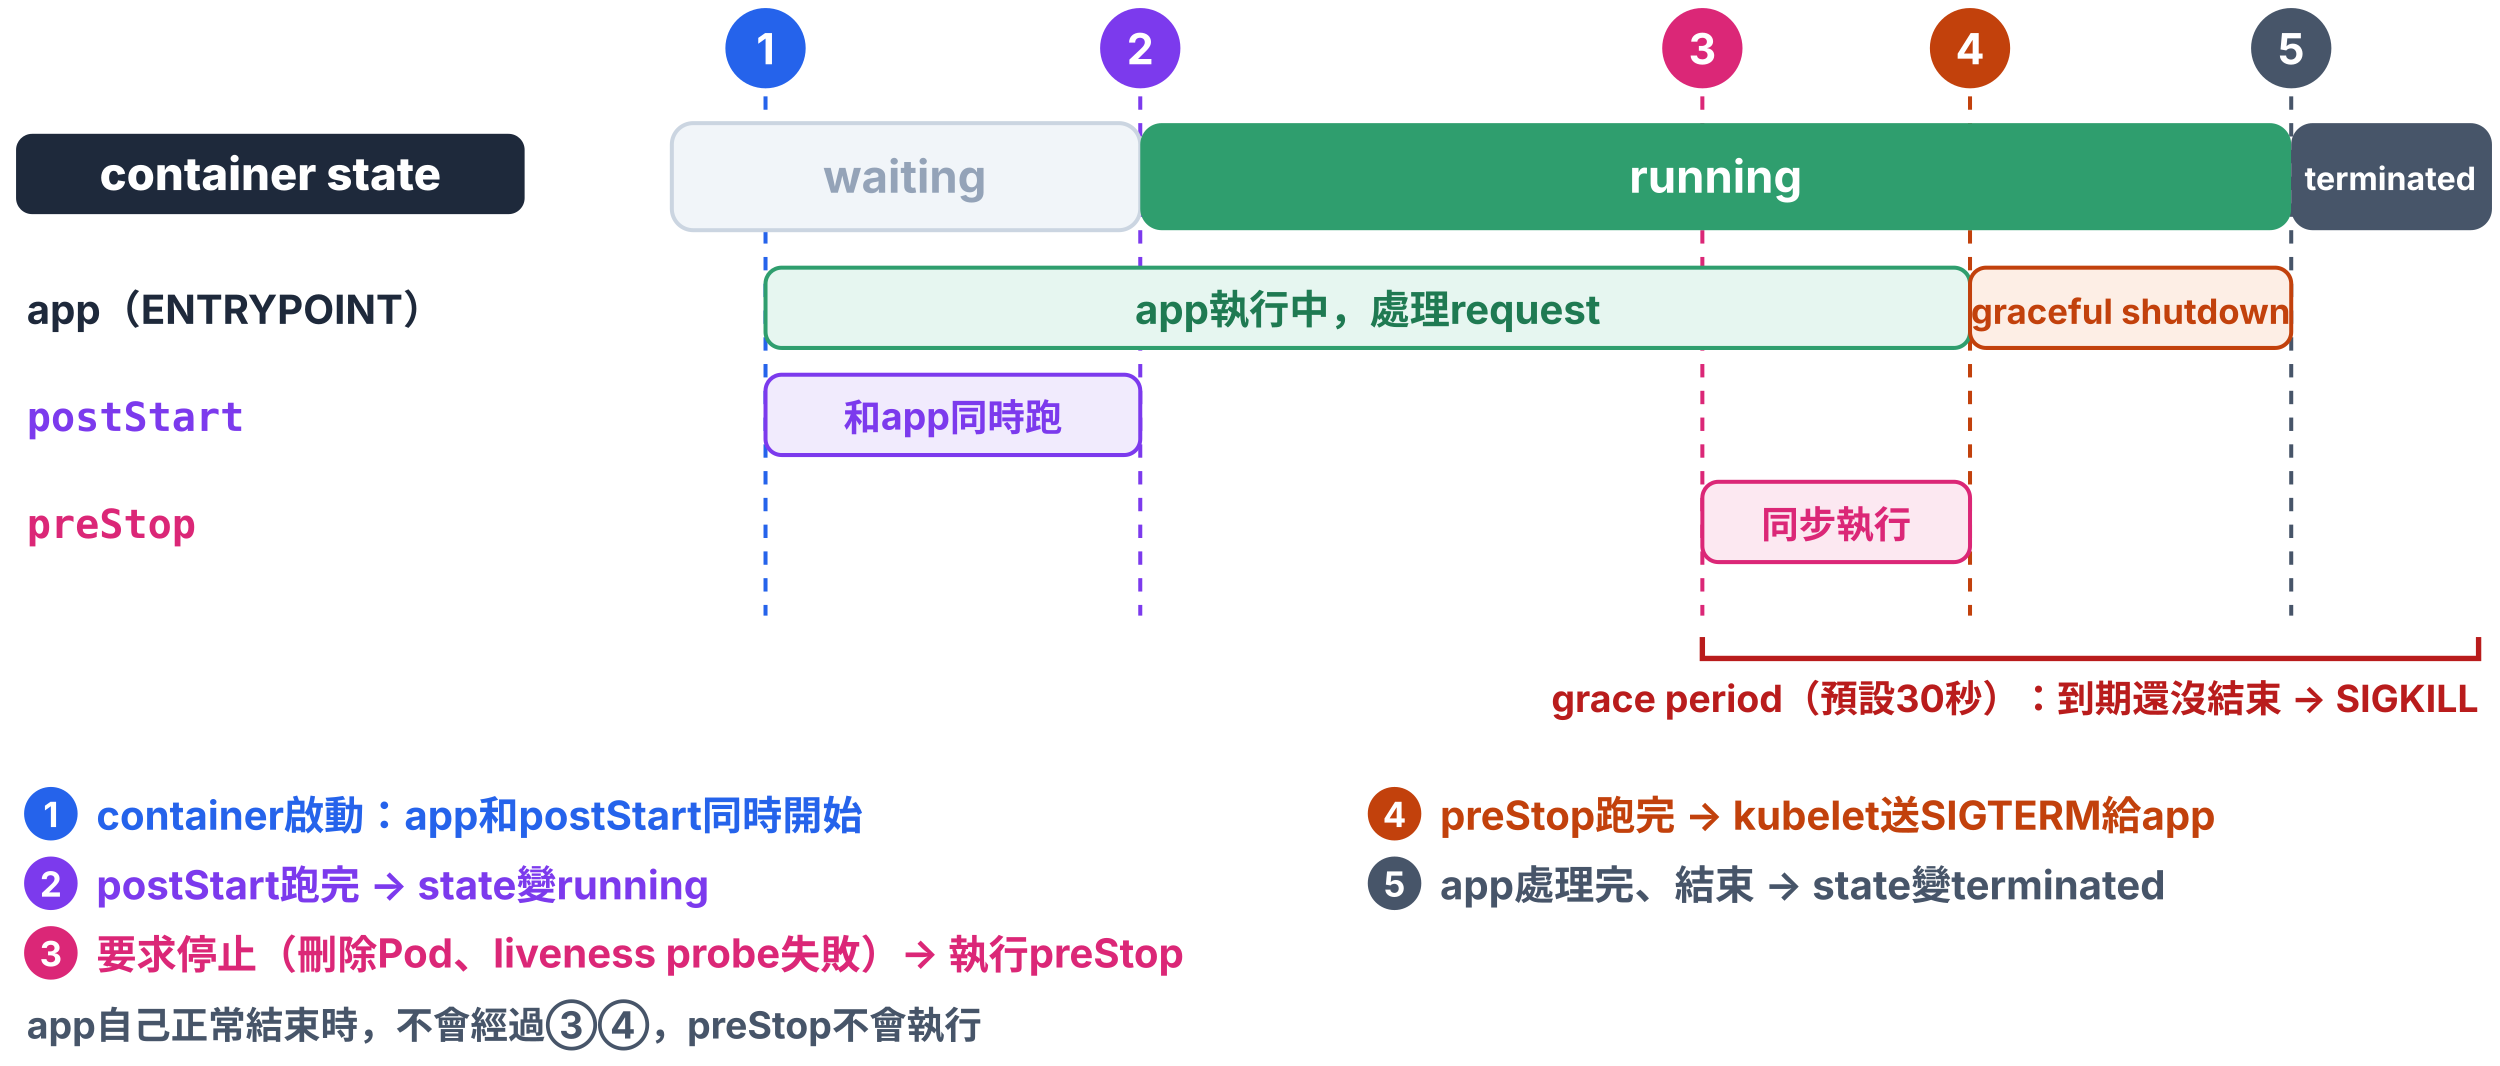
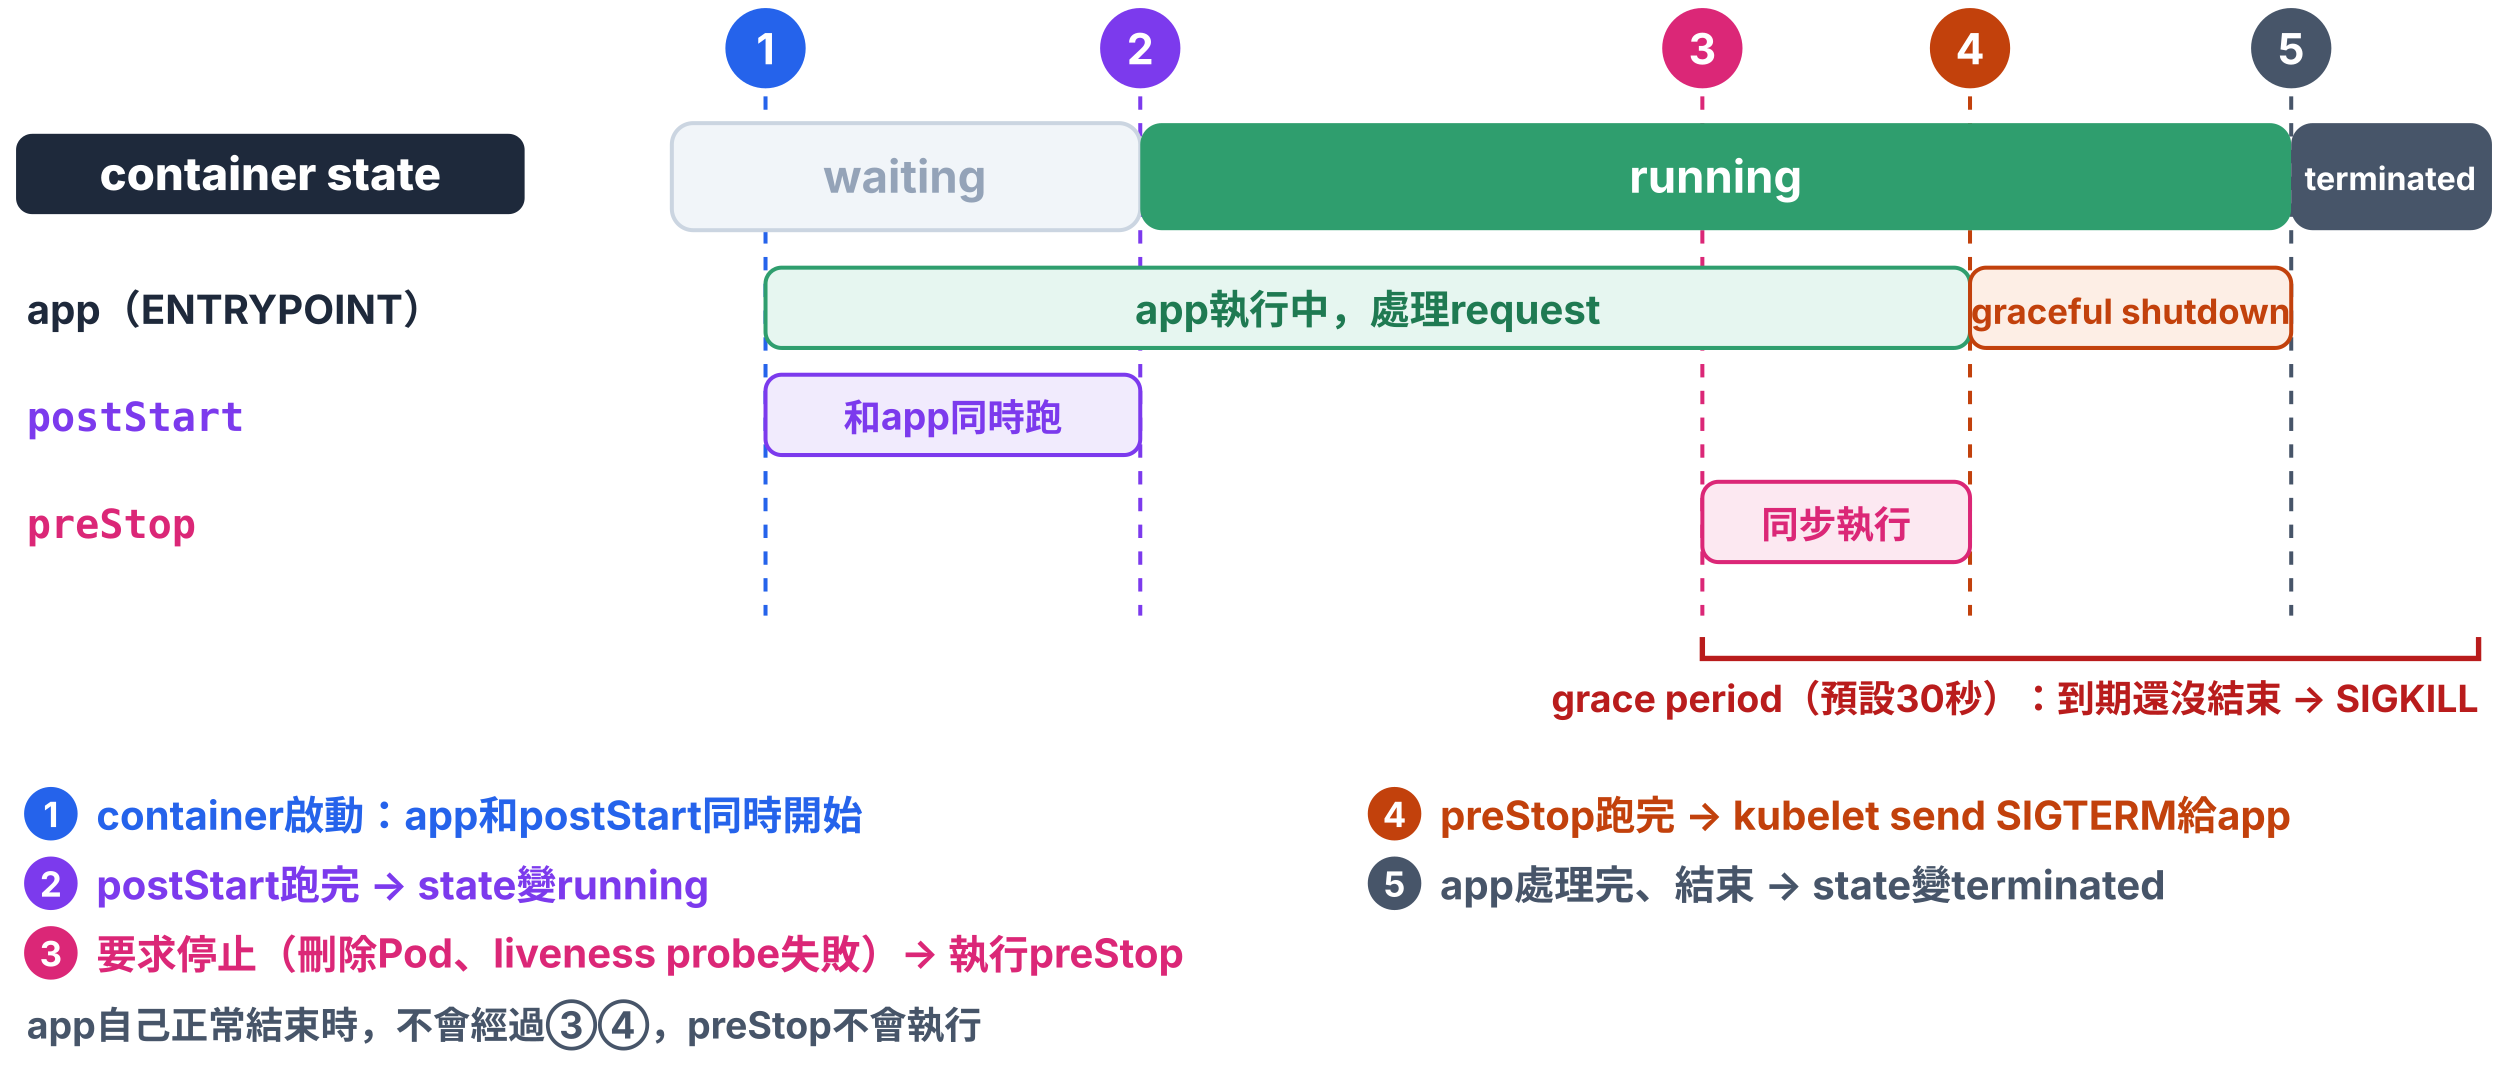
<svg xmlns="http://www.w3.org/2000/svg" viewBox="4 14 934 398" font-family="Inter, Helvetica Neue, Helvetica, Arial, sans-serif" font-weight="700">
  <rect x="0" y="0" width="960" height="420" fill="#ffffff" />
  <g stroke-width="1.5" stroke-dasharray="5 5">
    <path d="M290 50 V 244" stroke="#2563eb" />
    <path d="M430 50 V 244" stroke="#7c3aed" />
    <path d="M640 50 V 244" stroke="#db2777" />
    <path d="M740 50 V 244" stroke="#c2410c" />
    <path d="M860 50 V 244" stroke="#475569" />
  </g>
  <g>
    <circle cx="290" cy="32" r="15" fill="#2563eb" />
    <circle cx="430" cy="32" r="15" fill="#7c3aed" />
    <circle cx="640" cy="32" r="15" fill="#db2777" />
    <circle cx="740" cy="32" r="15" fill="#c2410c" />
    <circle cx="860" cy="32" r="15" fill="#475569" />
  </g>
  <g font-size="16" fill="#ffffff" text-anchor="middle">
    <text x="290" y="38">1</text>
    <text x="430" y="38">2</text>
    <text x="640" y="38">3</text>
    <text x="740" y="38">4</text>
    <text x="860" y="38">5</text>
  </g>
  <rect x="10" y="64" width="190" height="30" rx="6" fill="#1e293b" />
  <text x="105" y="85" font-size="17" font-weight="800" fill="#ffffff" text-anchor="middle">container state</text>
  <text x="14" y="135" font-size="15" fill="#1e293b">app（ENTRYPOINT）</text>
  <text x="14" y="175" font-size="15" font-family="Menlo, Consolas, monospace" fill="#7c3aed">postStart</text>
  <text x="14" y="215" font-size="15" font-family="Menlo, Consolas, monospace" fill="#db2777">preStop</text>
  <rect x="255" y="60" width="175" height="40" rx="8" fill="#f1f5f9" stroke="#cbd5e1" stroke-width="1.5" />
  <rect x="430" y="60" width="430" height="40" rx="8" fill="#2f9e6e" />
  <rect x="860" y="60" width="75" height="40" rx="8" fill="#475569" />
  <text x="342" y="86" font-size="17" fill="#94a3b8" text-anchor="middle">waiting</text>
  <text x="645" y="86" font-size="17" fill="#ffffff" text-anchor="middle">running</text>
  <text x="897" y="85" font-size="12" fill="#ffffff" text-anchor="middle">terminated</text>
  <rect x="290" y="114" width="450" height="30" rx="6" fill="#e6f6f0" stroke="#2f9e6e" stroke-width="1.5" />
  <rect x="740" y="114" width="120" height="30" rx="6" fill="#fdeee5" stroke="#c2410c" stroke-width="1.5" />
  <text x="515" y="135" font-size="15" fill="#1f7a52" text-anchor="middle">app執行中，處理request</text>
  <text x="800" y="135" font-size="13" fill="#c2410c" text-anchor="middle">graceful shutdown</text>
  <rect x="290" y="154" width="140" height="30" rx="6" fill="#f1ebfd" stroke="#7c3aed" stroke-width="1.5" />
  <text x="360" y="175" font-size="14" fill="#7c3aed" text-anchor="middle">和app同時跑</text>
  <rect x="640" y="194" width="100" height="30" rx="6" fill="#fce8f1" stroke="#db2777" stroke-width="1.5" />
  <text x="690" y="215" font-size="14" fill="#db2777" text-anchor="middle">同步執行</text>
  <path d="M640 252 V 260 H 930 V 252" fill="none" stroke="#b91c1c" stroke-width="2" />
  <text x="930" y="280" font-size="14" fill="#b91c1c" text-anchor="end">grace period（預設30秒）：到期還沒結束 → SIGKILL</text>
  <g font-size="15">
    <circle cx="23" cy="318" r="10" fill="#2563eb" />
    <text x="23" y="323" font-size="13" fill="#ffffff" text-anchor="middle">1</text>
    <text x="40" y="324" fill="#2563eb">container啟動：app和postStart同時開始</text>
    <circle cx="23" cy="344" r="10" fill="#7c3aed" />
    <text x="23" y="349" font-size="13" fill="#ffffff" text-anchor="middle">2</text>
    <text x="40" y="350" fill="#7c3aed">postStart跑完 → state變running</text>
    <circle cx="23" cy="370" r="10" fill="#db2777" />
    <text x="23" y="375" font-size="13" fill="#ffffff" text-anchor="middle">3</text>
    <text x="40" y="376" fill="#db2777">要求停止（刪除Pod、liveness probe失敗）→ 執行preStop</text>
    <circle cx="525" cy="318" r="10" fill="#c2410c" />
    <text x="525" y="323" font-size="13" fill="#ffffff" text-anchor="middle">4</text>
-     <text x="542" y="324" fill="#c2410c">preStop跑完 → kubelet送SIGTERM給app</text>
+     <text x="542" y="324" fill="#c2410c">preStop跑完 → kubelet send SIGTERM給app</text>
    <circle cx="525" cy="344" r="10" fill="#475569" />
    <text x="525" y="349" font-size="13" fill="#ffffff" text-anchor="middle">5</text>
    <text x="542" y="350" fill="#475569">app處理完、結束 → state變terminated</text>
    <text x="14" y="402" fill="#475569" font-size="14">app自己正常結束時，不會經過③④，preStop不會執行</text>
  </g>
</svg>
